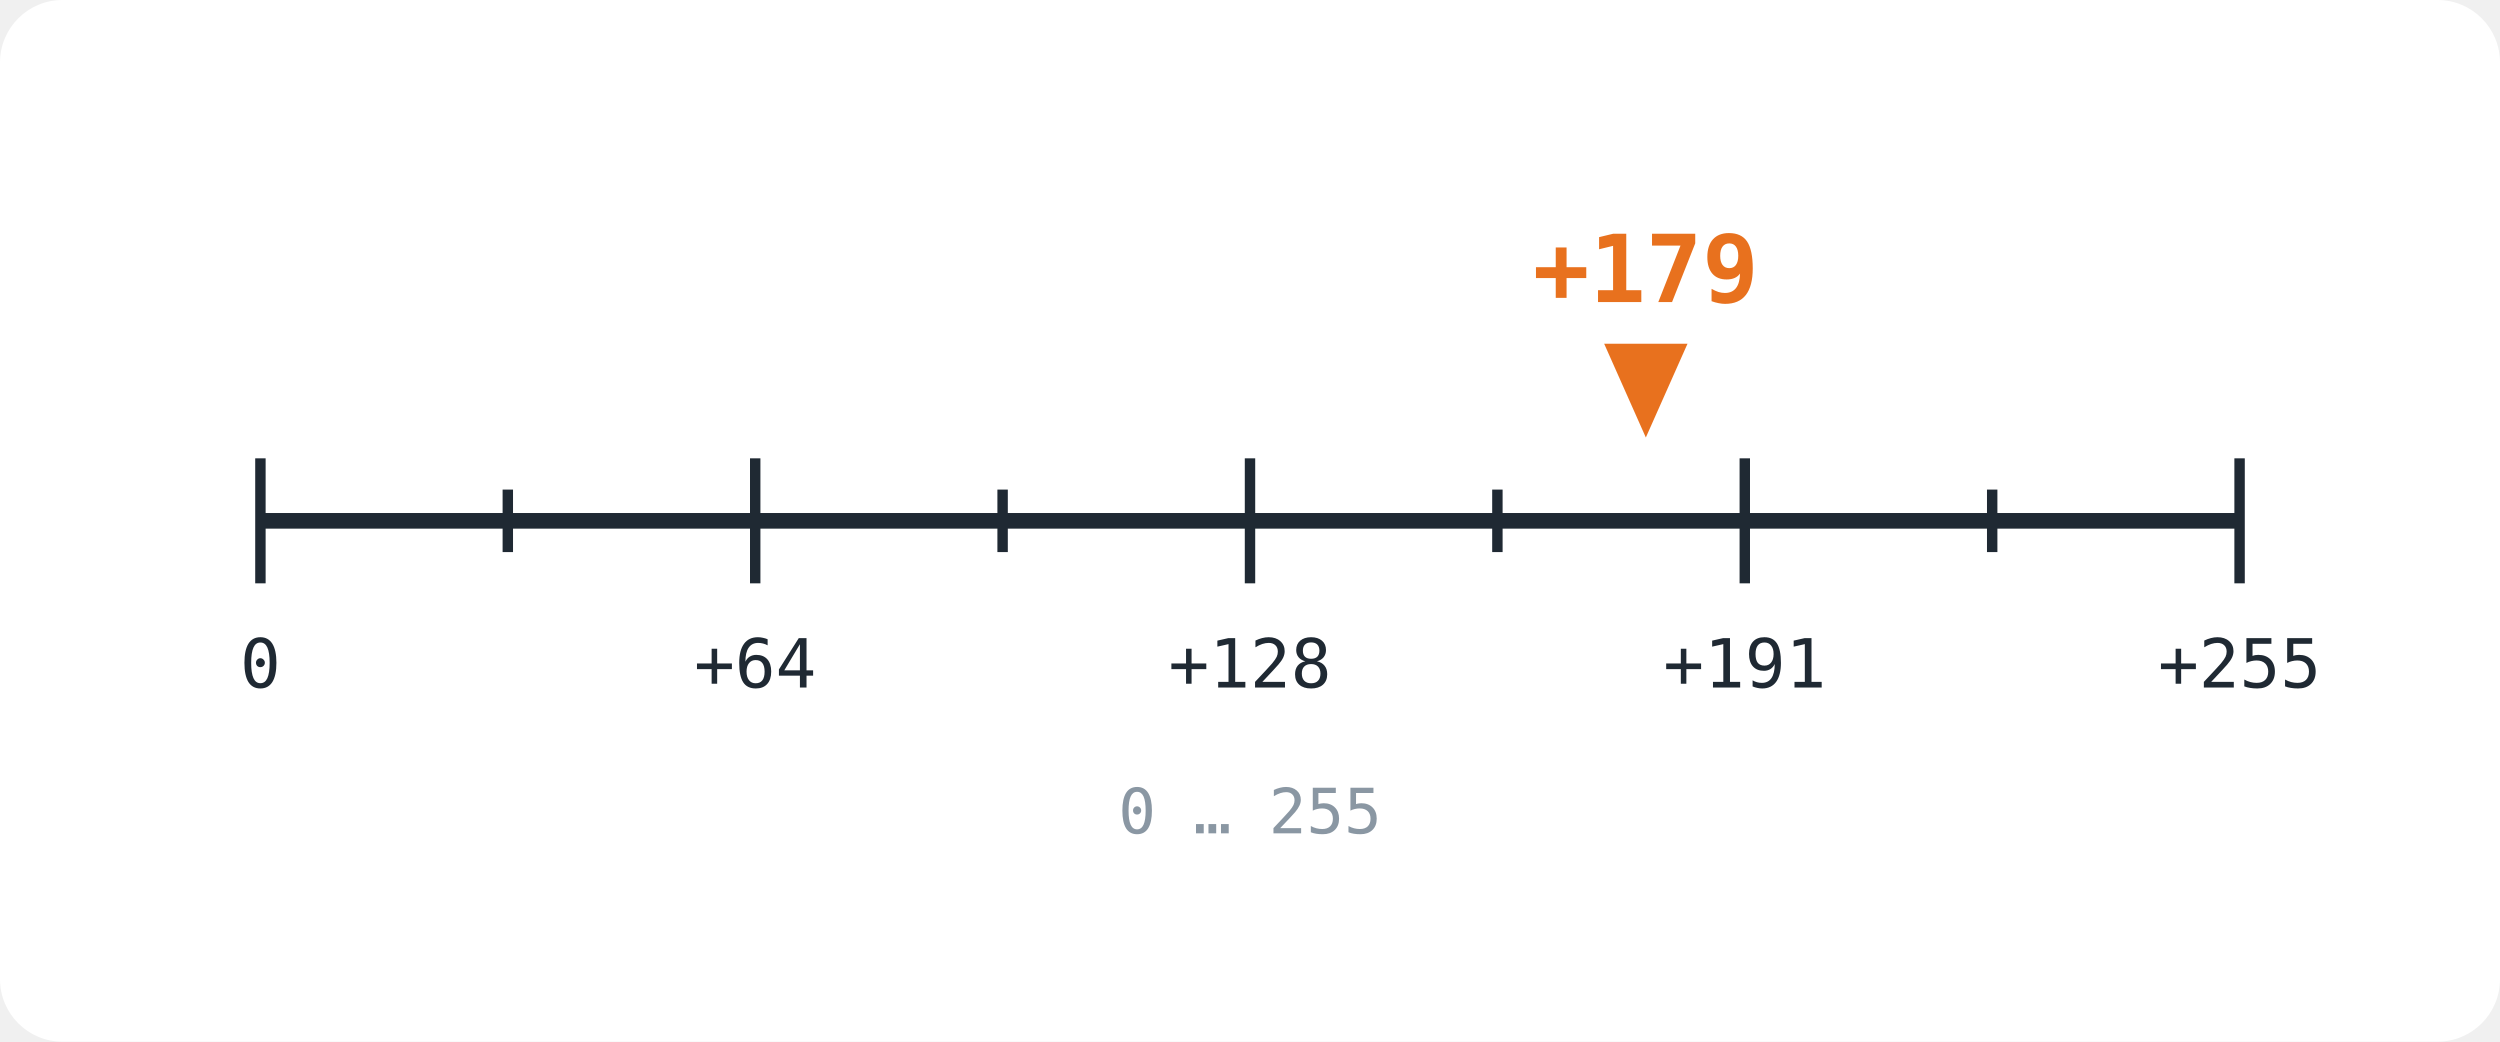
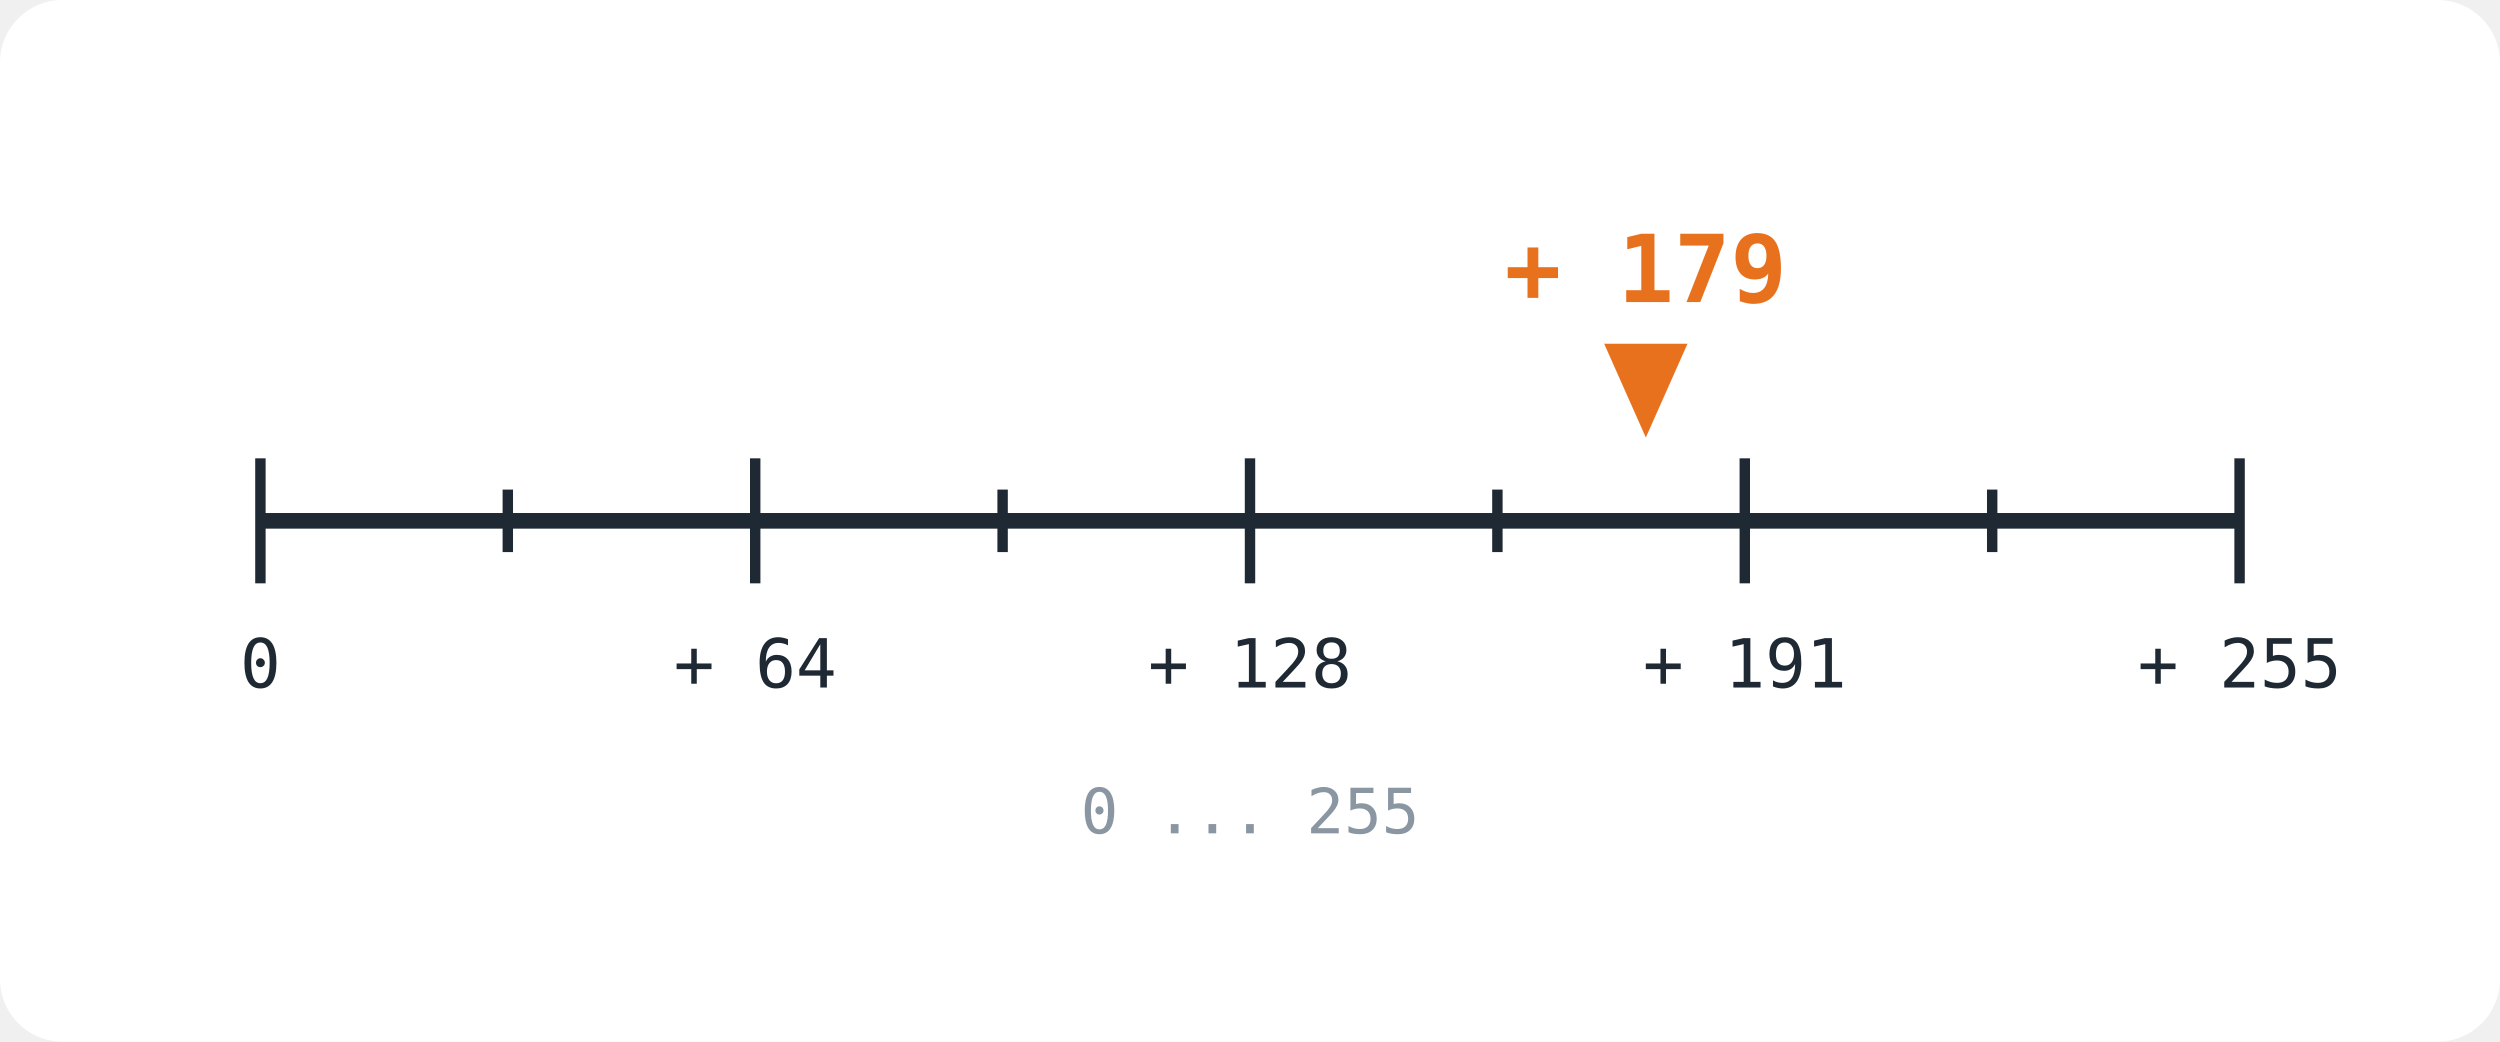
<svg xmlns="http://www.w3.org/2000/svg" viewBox="0 0 480 200" width="480" height="200" role="img" font-family="Nunito, &quot;Segoe UI&quot;, Arial, sans-serif">
  <rect width="480" height="200" rx="12" fill="#ffffff" />
  <line x1="50" y1="100" x2="430" y2="100" stroke="#1f2933" stroke-width="3" />
  <line x1="50" y1="88" x2="50" y2="112" stroke="#1f2933" stroke-width="2" />
  <text x="50" y="132" font-size="13" fill="#1f2933" text-anchor="middle" font-family="&quot;JetBrains Mono&quot;, Consolas, monospace">0</text>
  <line x1="97.5" y1="94" x2="97.5" y2="106" stroke="#1f2933" stroke-width="2" />
  <line x1="145" y1="88" x2="145" y2="112" stroke="#1f2933" stroke-width="2" />
-   <text x="145" y="132" font-size="13" fill="#1f2933" text-anchor="middle" font-family="&quot;JetBrains Mono&quot;, Consolas, monospace">+64</text>
+   <text x="145" y="132" font-size="13" fill="#1f2933" text-anchor="middle" font-family="&quot;JetBrains Mono&quot;, Consolas, monospace"> + 64</text>
  <line x1="192.5" y1="94" x2="192.5" y2="106" stroke="#1f2933" stroke-width="2" />
  <line x1="240" y1="88" x2="240" y2="112" stroke="#1f2933" stroke-width="2" />
-   <text x="240" y="132" font-size="13" fill="#1f2933" text-anchor="middle" font-family="&quot;JetBrains Mono&quot;, Consolas, monospace">+128</text>
+   <text x="240" y="132" font-size="13" fill="#1f2933" text-anchor="middle" font-family="&quot;JetBrains Mono&quot;, Consolas, monospace"> + 128</text>
  <line x1="287.5" y1="94" x2="287.5" y2="106" stroke="#1f2933" stroke-width="2" />
  <line x1="335" y1="88" x2="335" y2="112" stroke="#1f2933" stroke-width="2" />
-   <text x="335" y="132" font-size="13" fill="#1f2933" text-anchor="middle" font-family="&quot;JetBrains Mono&quot;, Consolas, monospace">+191</text>
+   <text x="335" y="132" font-size="13" fill="#1f2933" text-anchor="middle" font-family="&quot;JetBrains Mono&quot;, Consolas, monospace"> + 191</text>
  <line x1="382.5" y1="94" x2="382.5" y2="106" stroke="#1f2933" stroke-width="2" />
  <line x1="430" y1="88" x2="430" y2="112" stroke="#1f2933" stroke-width="2" />
-   <text x="430" y="132" font-size="13" fill="#1f2933" text-anchor="middle" font-family="&quot;JetBrains Mono&quot;, Consolas, monospace">+255</text>
+   <text x="430" y="132" font-size="13" fill="#1f2933" text-anchor="middle" font-family="&quot;JetBrains Mono&quot;, Consolas, monospace"> + 255</text>
  <path d="M308 66 L316 84 L324 66 Z" fill="#E8711E" />
-   <text x="316" y="58" font-size="18" fill="#E8711E" text-anchor="middle" font-family="&quot;JetBrains Mono&quot;, Consolas, monospace" font-weight="700">+179</text>
-   <text x="240" y="160" font-size="12" fill="#8a97a3" text-anchor="middle" font-family="&quot;JetBrains Mono&quot;, Consolas, monospace">0 … 255</text>
+   <text x="316" y="58" font-size="18" fill="#E8711E" text-anchor="middle" font-family="&quot;JetBrains Mono&quot;, Consolas, monospace" font-weight="700"> + 179</text>
+   <text x="240" y="160" font-size="12" fill="#8a97a3" text-anchor="middle" font-family="&quot;JetBrains Mono&quot;, Consolas, monospace">0  ...  255</text>
</svg>
